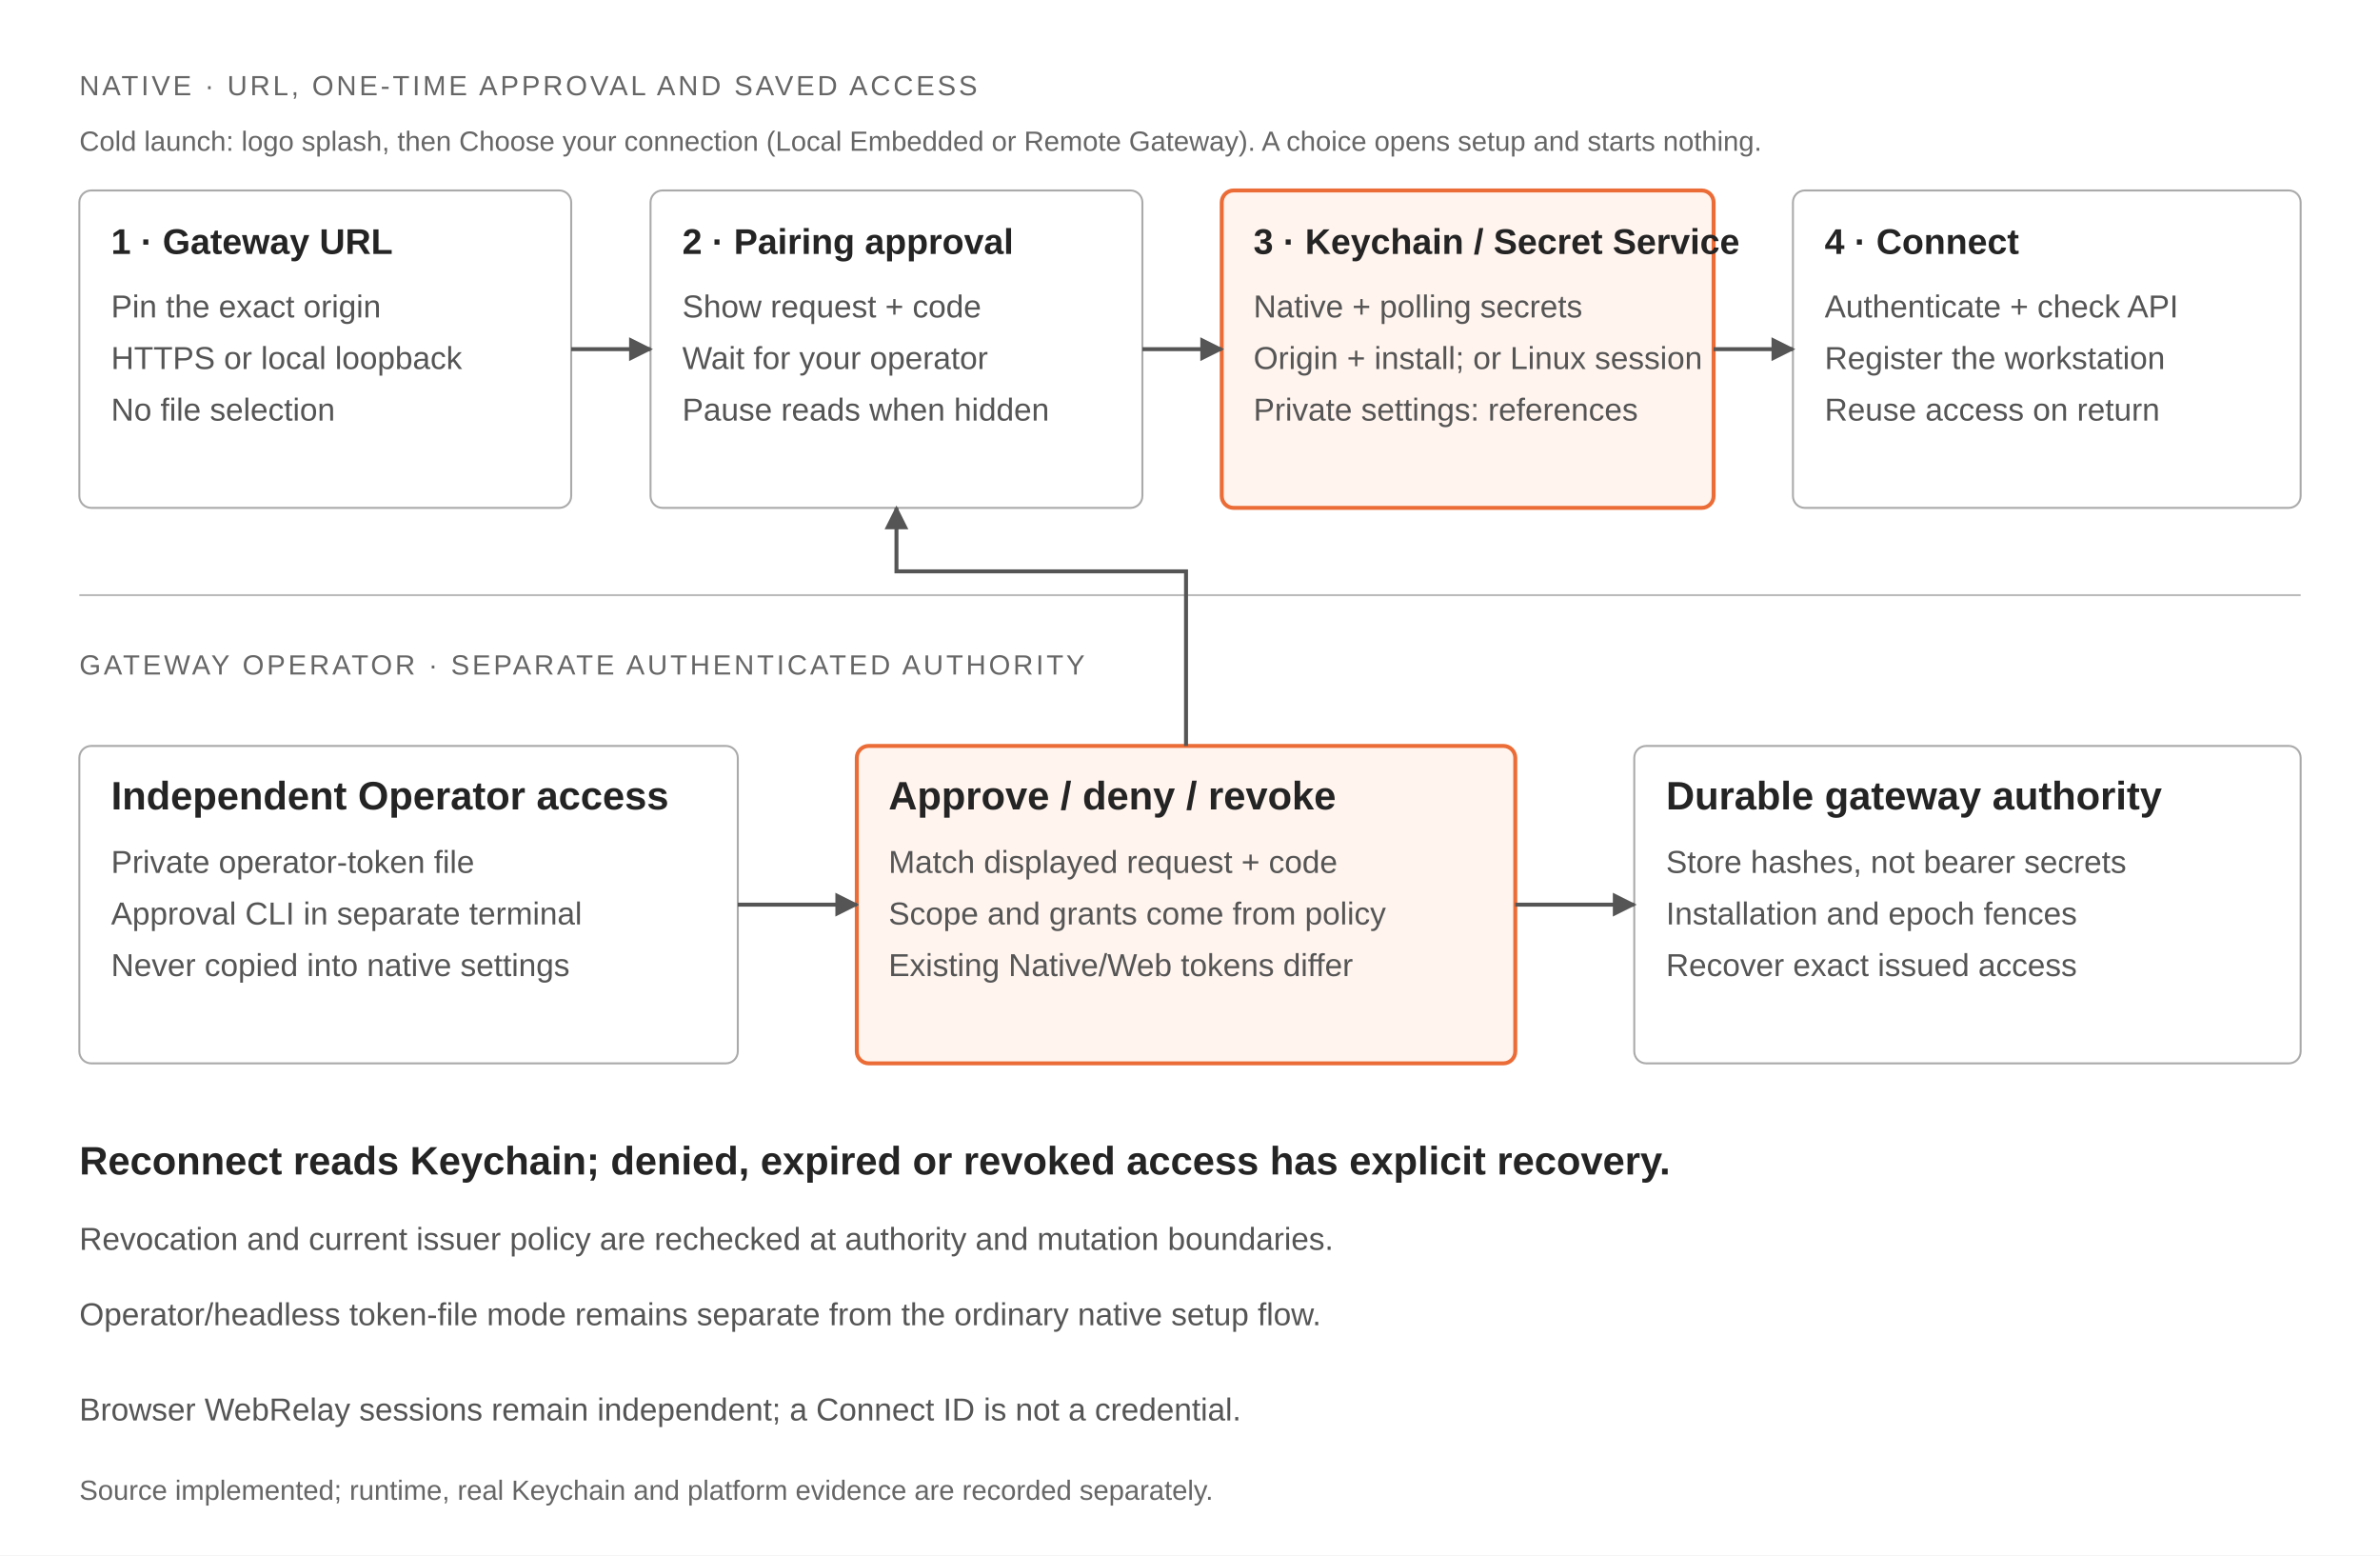
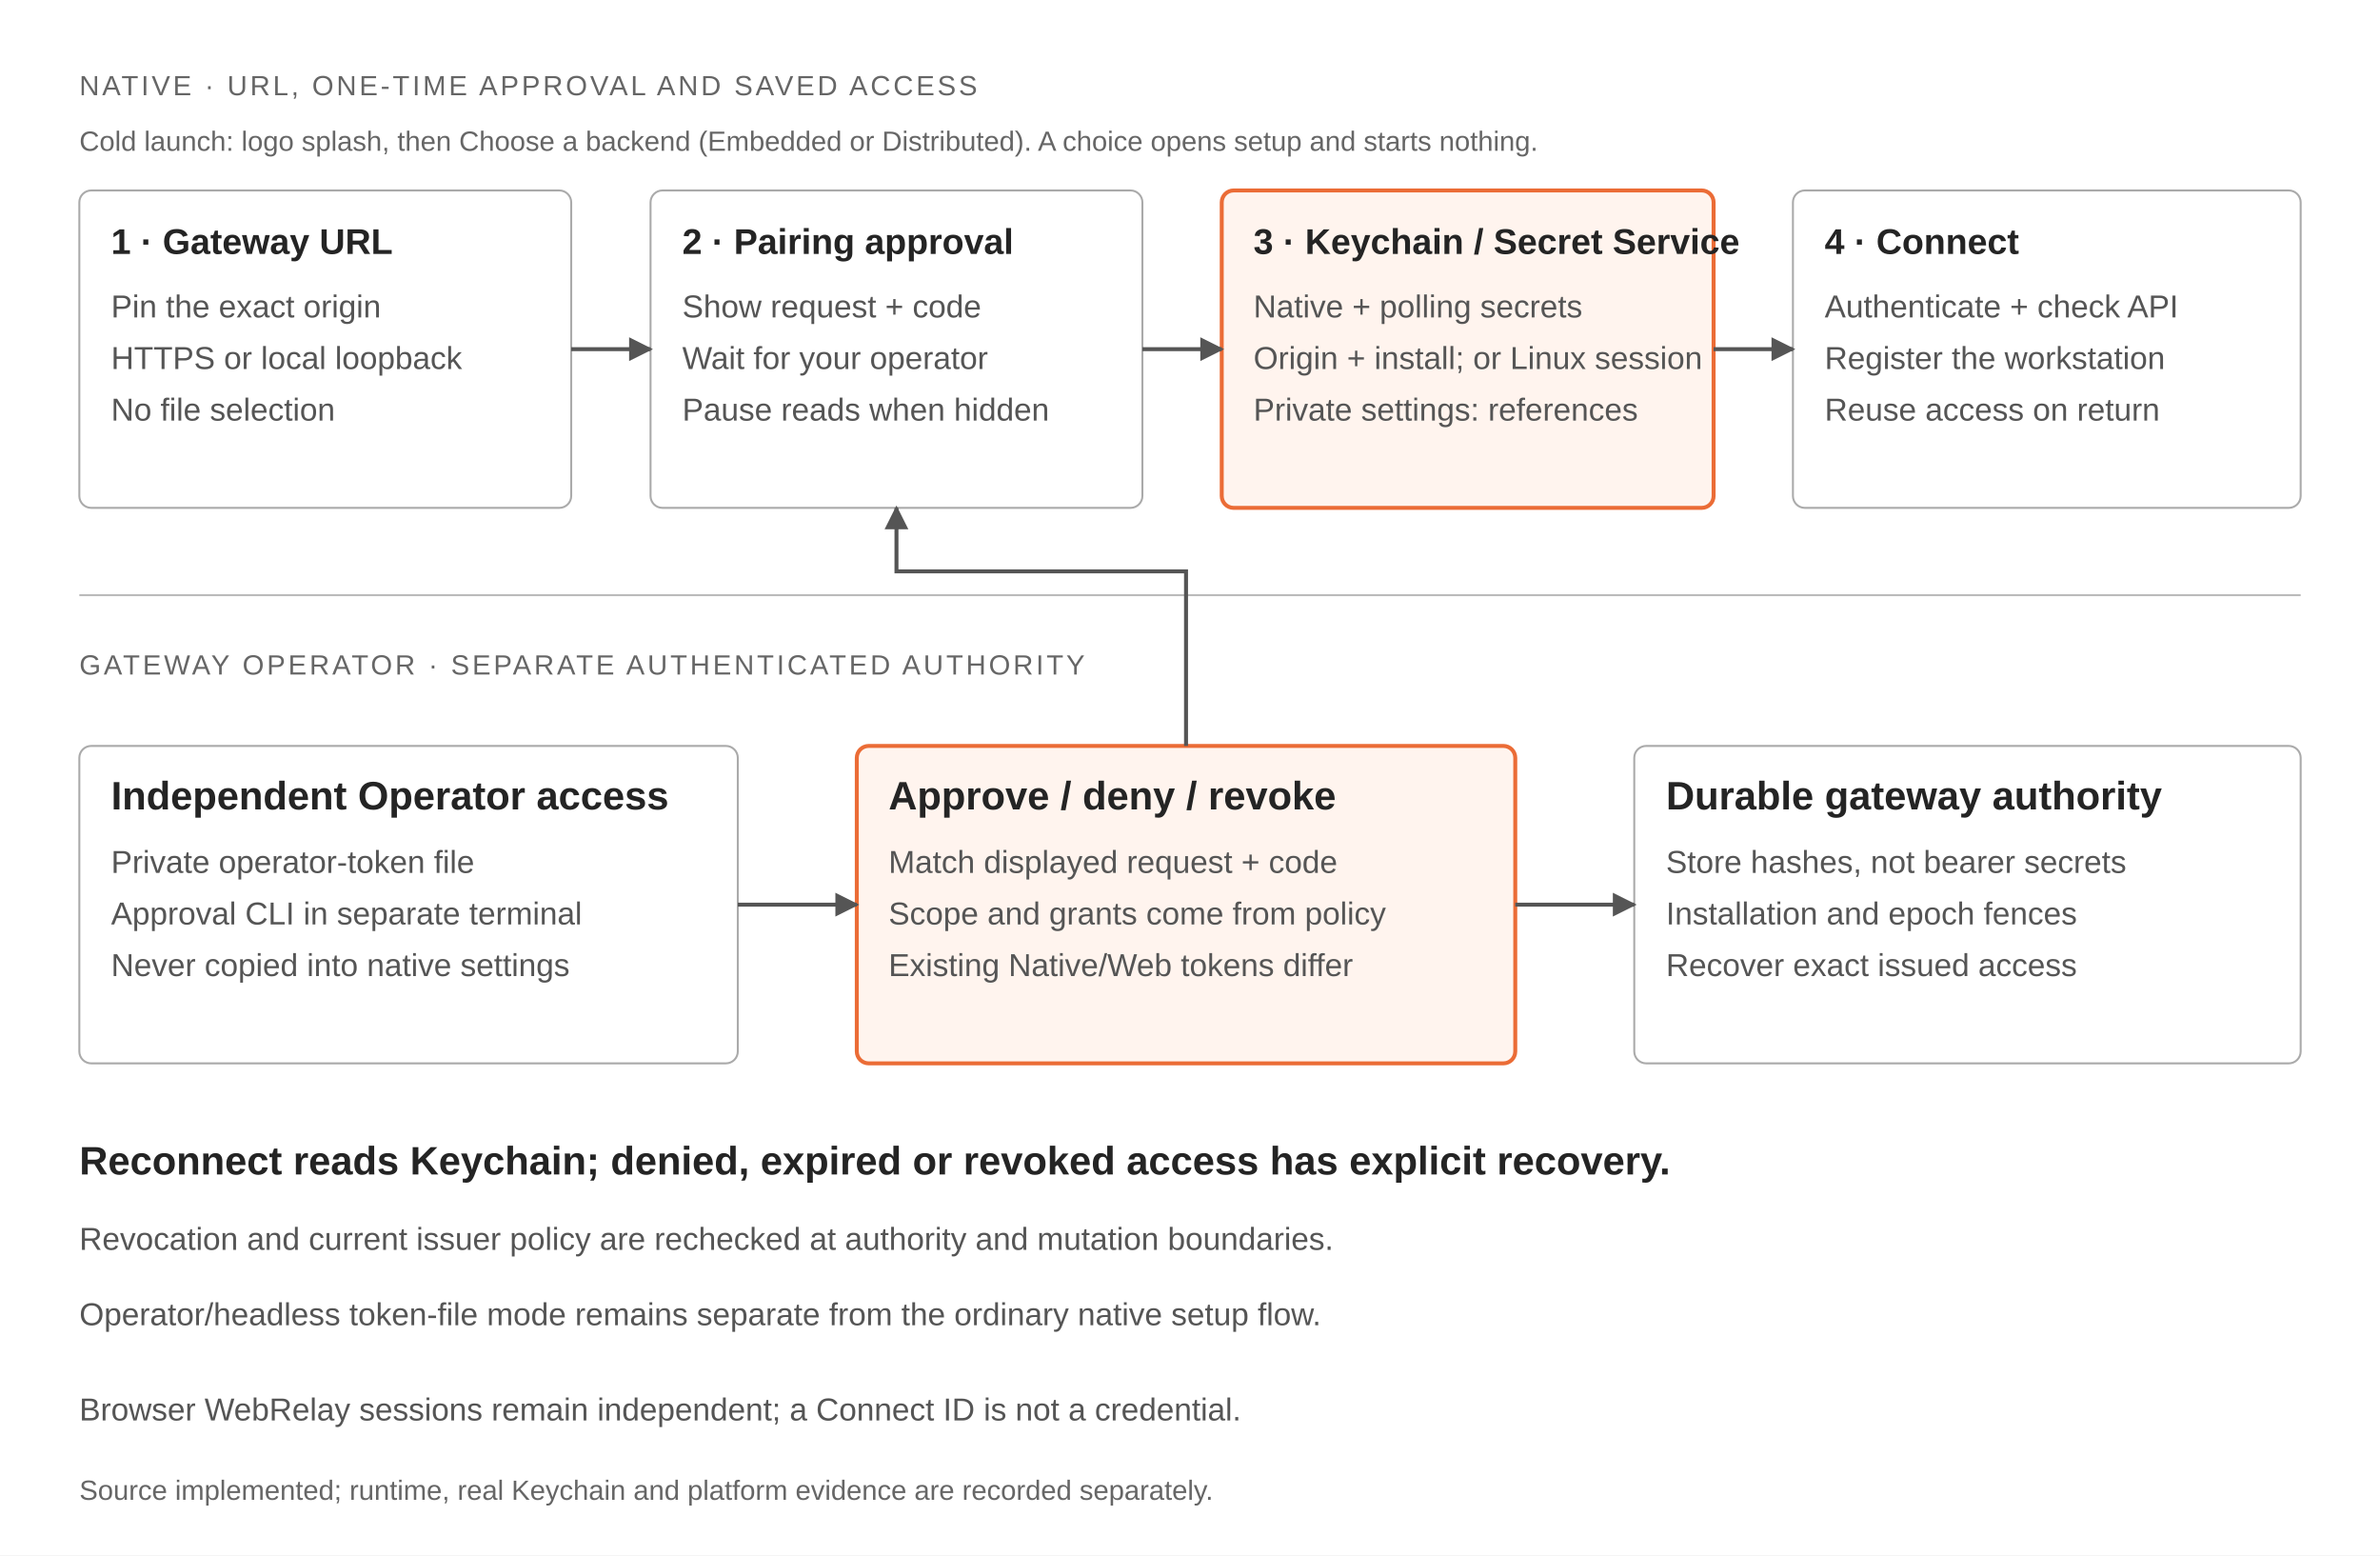
<svg xmlns="http://www.w3.org/2000/svg" viewBox="0 0 1200 784" role="img" aria-labelledby="native-connections-title native-connections-desc">
  <style>text{font-family:Geist,Arial,sans-serif;fill:#242424}.zone{font-size:14px;letter-spacing:1.4px;fill:#666}.label{font-size:20px;font-weight:600}.note{font-size:16px;fill:#555}.small{font-size:14px;fill:#666}.node{fill:#fff;stroke:#aaa;stroke-width:1}.focus{fill:#fff4ee;stroke:#eb6c36;stroke-width:2}.wire{fill:none;stroke:#555;stroke-width:2;marker-end:url(#arrow)}.lane{fill:#fafafa;stroke:#ddd;stroke-width:1}</style>
  <defs>
    <marker id="arrow" viewBox="0 0 10 10" refX="9" refY="5" markerWidth="6" markerHeight="6" orient="auto">
      <path d="M 0 0 L 10 5 L 0 10 z" fill="#555" />
    </marker>
  </defs>
  <rect width="1200" height="784" fill="#fff" />
  <text x="40" y="48" class="zone">NATIVE · URL, ONE-TIME APPROVAL AND SAVED ACCESS</text>
-   <text x="40" y="76" class="small">Cold launch: logo splash, then Choose your connection (Local Embedded or Remote Gateway). A choice opens setup and starts nothing.</text>
+   <text x="40" y="76" class="small">Cold launch: logo splash, then Choose a backend (Embedded or Distributed). A choice opens setup and starts nothing.</text>
  <g data-card="true">
    <rect x="40" y="96" width="248" height="160" rx="6" class="node" />
    <text x="56" y="128" class="label" style="font-size:18px">1 · Gateway URL</text>
    <text x="56" y="160" class="note">Pin the exact origin</text>
    <text x="56" y="186" class="note">HTTPS or local loopback</text>
    <text x="56" y="212" class="note">No file selection</text>
  </g>
  <g data-card="true">
    <rect x="328" y="96" width="248" height="160" rx="6" class="node" />
    <text x="344" y="128" class="label" style="font-size:18px">2 · Pairing approval</text>
    <text x="344" y="160" class="note">Show request + code</text>
    <text x="344" y="186" class="note">Wait for your operator</text>
    <text x="344" y="212" class="note">Pause reads when hidden</text>
  </g>
  <g data-card="true">
    <rect x="616" y="96" width="248" height="160" rx="6" class="focus" />
    <text x="632" y="128" class="label" style="font-size:18px">3 · Keychain / Secret Service</text>
    <text x="632" y="160" class="note">Native + polling secrets</text>
    <text x="632" y="186" class="note">Origin + install; or Linux session</text>
    <text x="632" y="212" class="note">Private settings: references</text>
  </g>
  <g data-card="true">
    <rect x="904" y="96" width="256" height="160" rx="6" class="node" />
    <text x="920" y="128" class="label" style="font-size:18px">4 · Connect</text>
    <text x="920" y="160" class="note">Authenticate + check API</text>
    <text x="920" y="186" class="note">Register the workstation</text>
    <text x="920" y="212" class="note">Reuse access on return</text>
  </g>
  <path d="M 288 176 H 328" class="wire" />
  <path d="M 576 176 H 616" class="wire" />
  <path d="M 864 176 H 904" class="wire" />
  <path d="M 40 300 H 1160" stroke="#bbb" />
  <text x="40" y="340" class="zone">GATEWAY OPERATOR · SEPARATE AUTHENTICATED AUTHORITY</text>
  <g data-card="true">
    <rect x="40" y="376" width="332" height="160" rx="6" class="node" />
    <text x="56" y="408" class="label">Independent Operator access</text>
    <text x="56" y="440" class="note">Private operator-token file</text>
    <text x="56" y="466" class="note">Approval CLI in separate terminal</text>
    <text x="56" y="492" class="note">Never copied into native settings</text>
  </g>
  <g data-card="true">
    <rect x="432" y="376" width="332" height="160" rx="6" class="focus" />
    <text x="448" y="408" class="label">Approve / deny / revoke</text>
    <text x="448" y="440" class="note">Match displayed request + code</text>
    <text x="448" y="466" class="note">Scope and grants come from policy</text>
    <text x="448" y="492" class="note">Existing Native/Web tokens differ</text>
  </g>
  <g data-card="true">
    <rect x="824" y="376" width="336" height="160" rx="6" class="node" />
    <text x="840" y="408" class="label">Durable gateway authority</text>
    <text x="840" y="440" class="note">Store hashes, not bearer secrets</text>
    <text x="840" y="466" class="note">Installation and epoch fences</text>
    <text x="840" y="492" class="note">Recover exact issued access</text>
  </g>
  <path d="M 372 456 H 432" class="wire" />
  <path d="M 764 456 H 824" class="wire" />
  <path d="M 598 376 V 288 H 452 V 256" class="wire" />
  <text x="40" y="592" class="label">Reconnect reads Keychain; denied, expired or revoked access has explicit recovery.</text>
  <text x="40" y="630" class="note">Revocation and current issuer policy are rechecked at authority and mutation boundaries.</text>
  <text x="40" y="668" class="note">Operator/headless token-file mode remains separate from the ordinary native setup flow.</text>
  <text x="40" y="716" class="note">Browser WebRelay sessions remain independent; a Connect ID is not a credential.</text>
  <text x="40" y="756" class="small">Source implemented; runtime, real Keychain and platform evidence are recorded separately.</text>
</svg>
